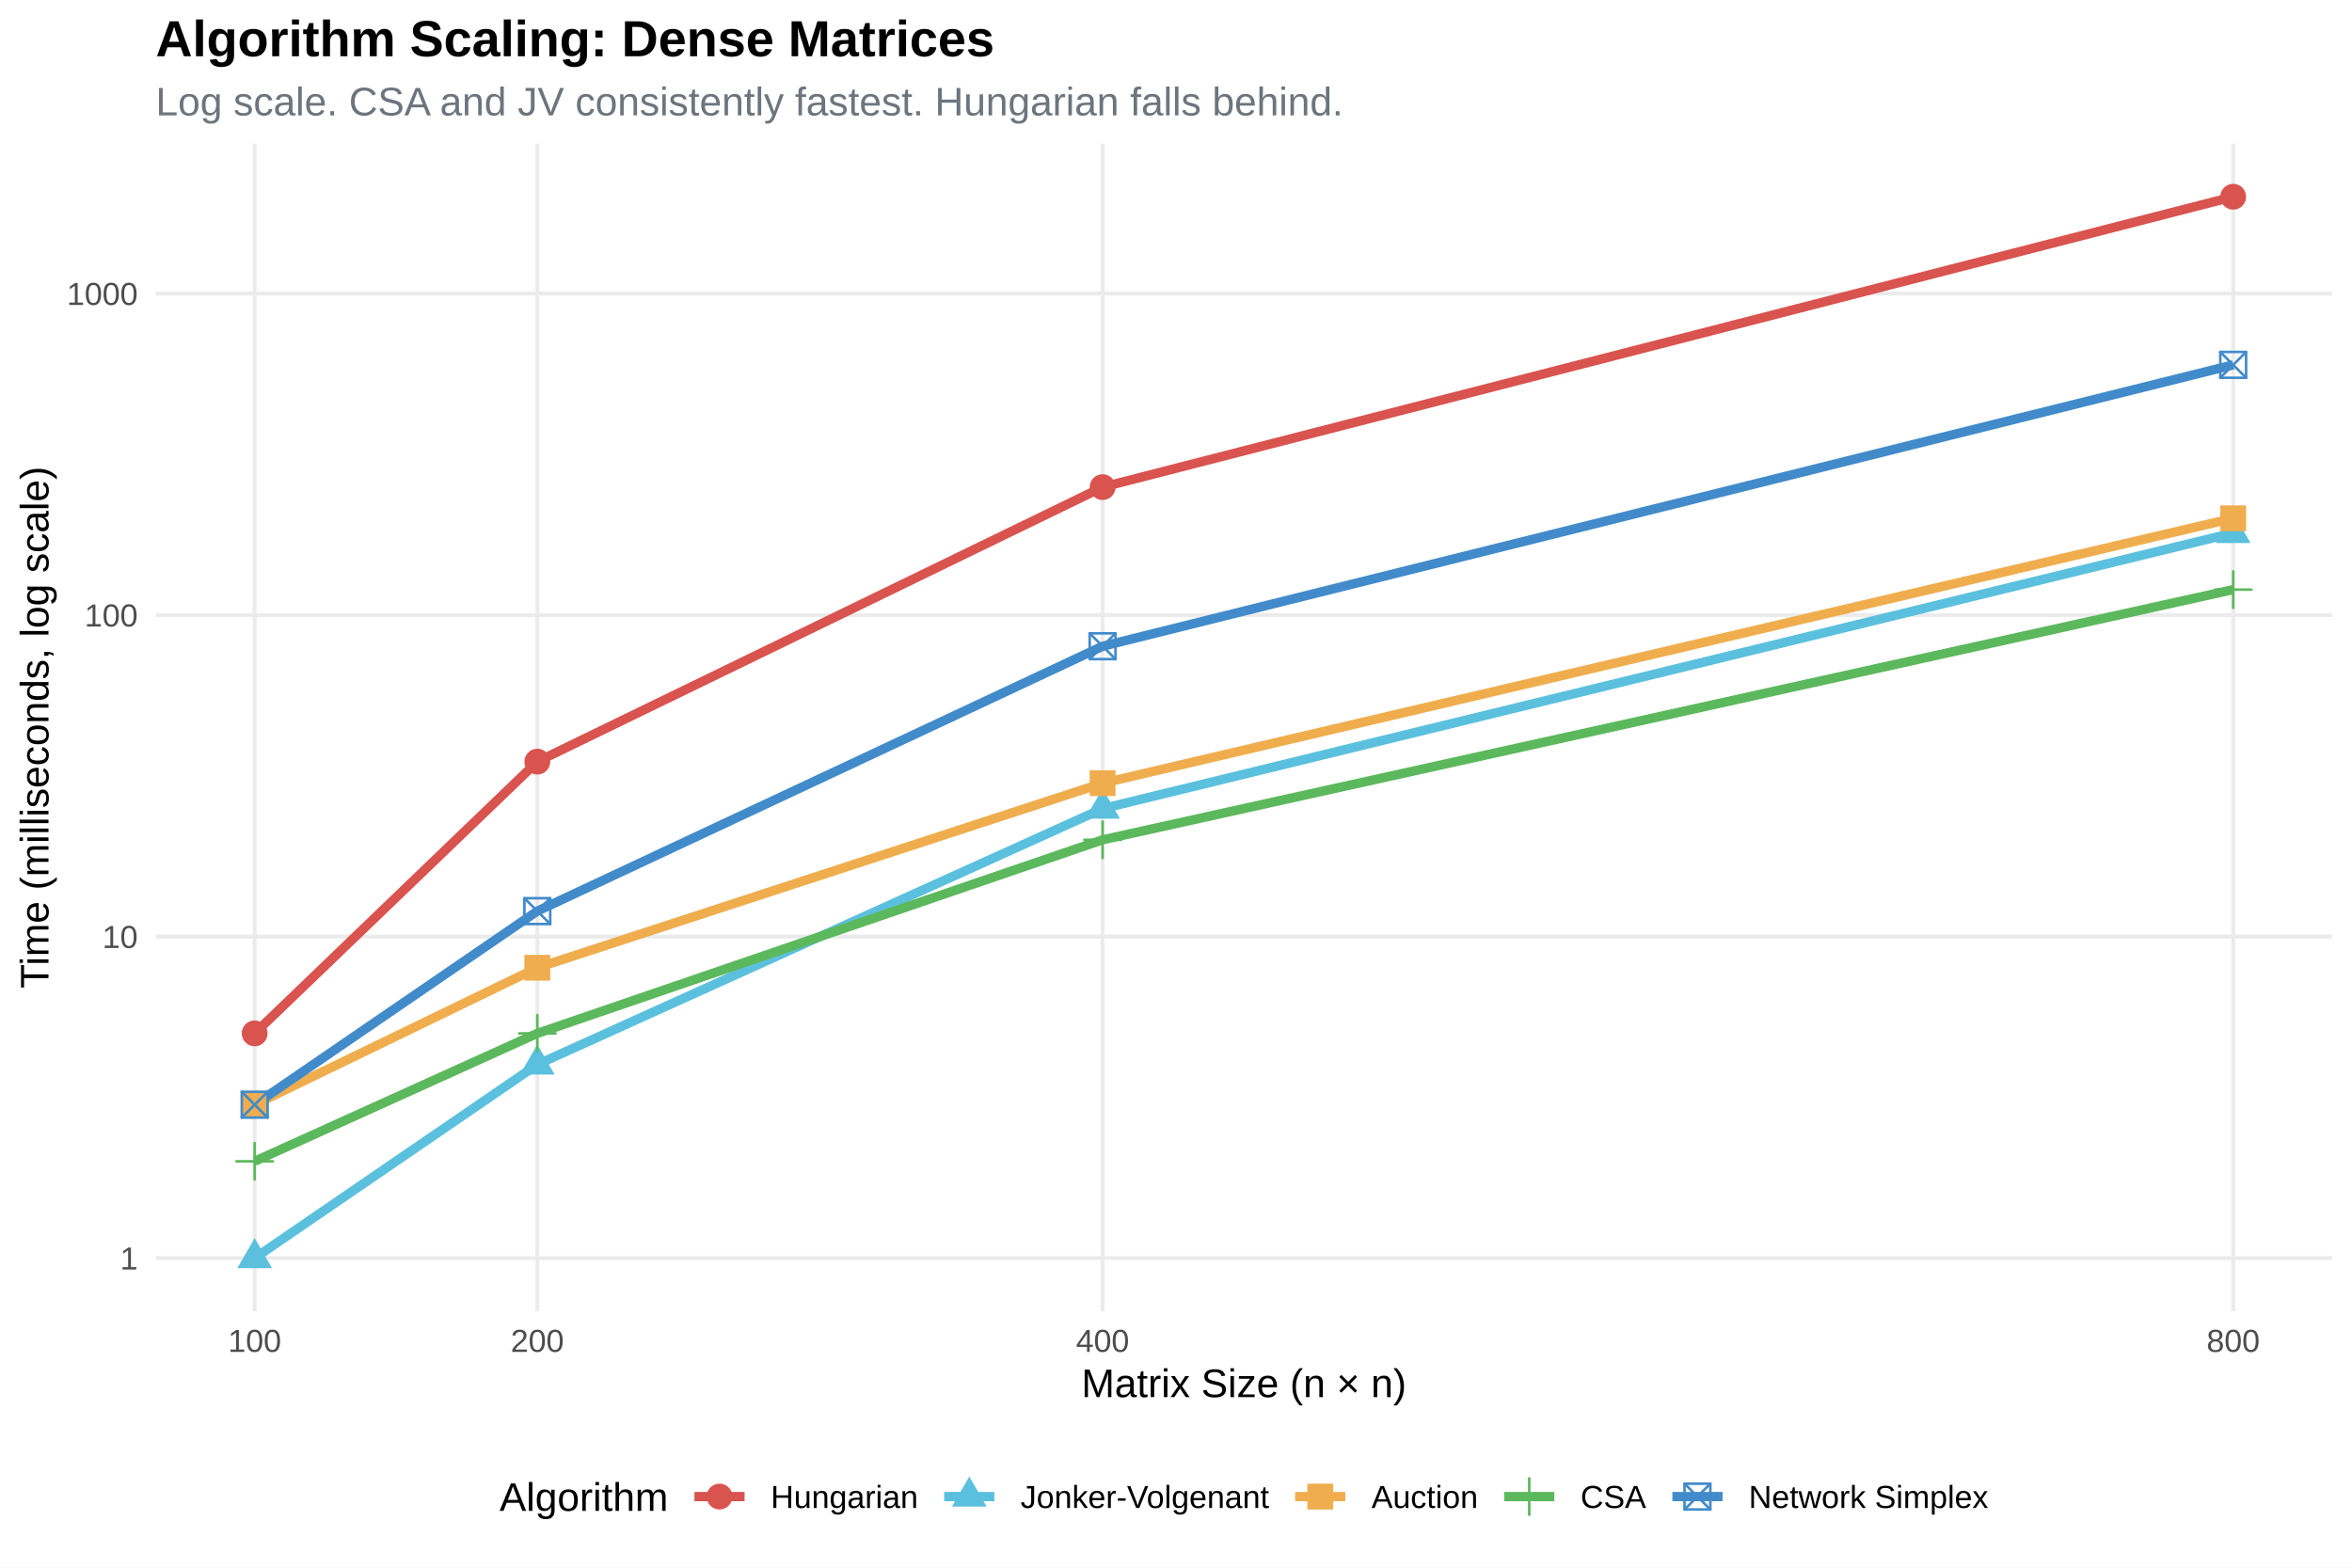
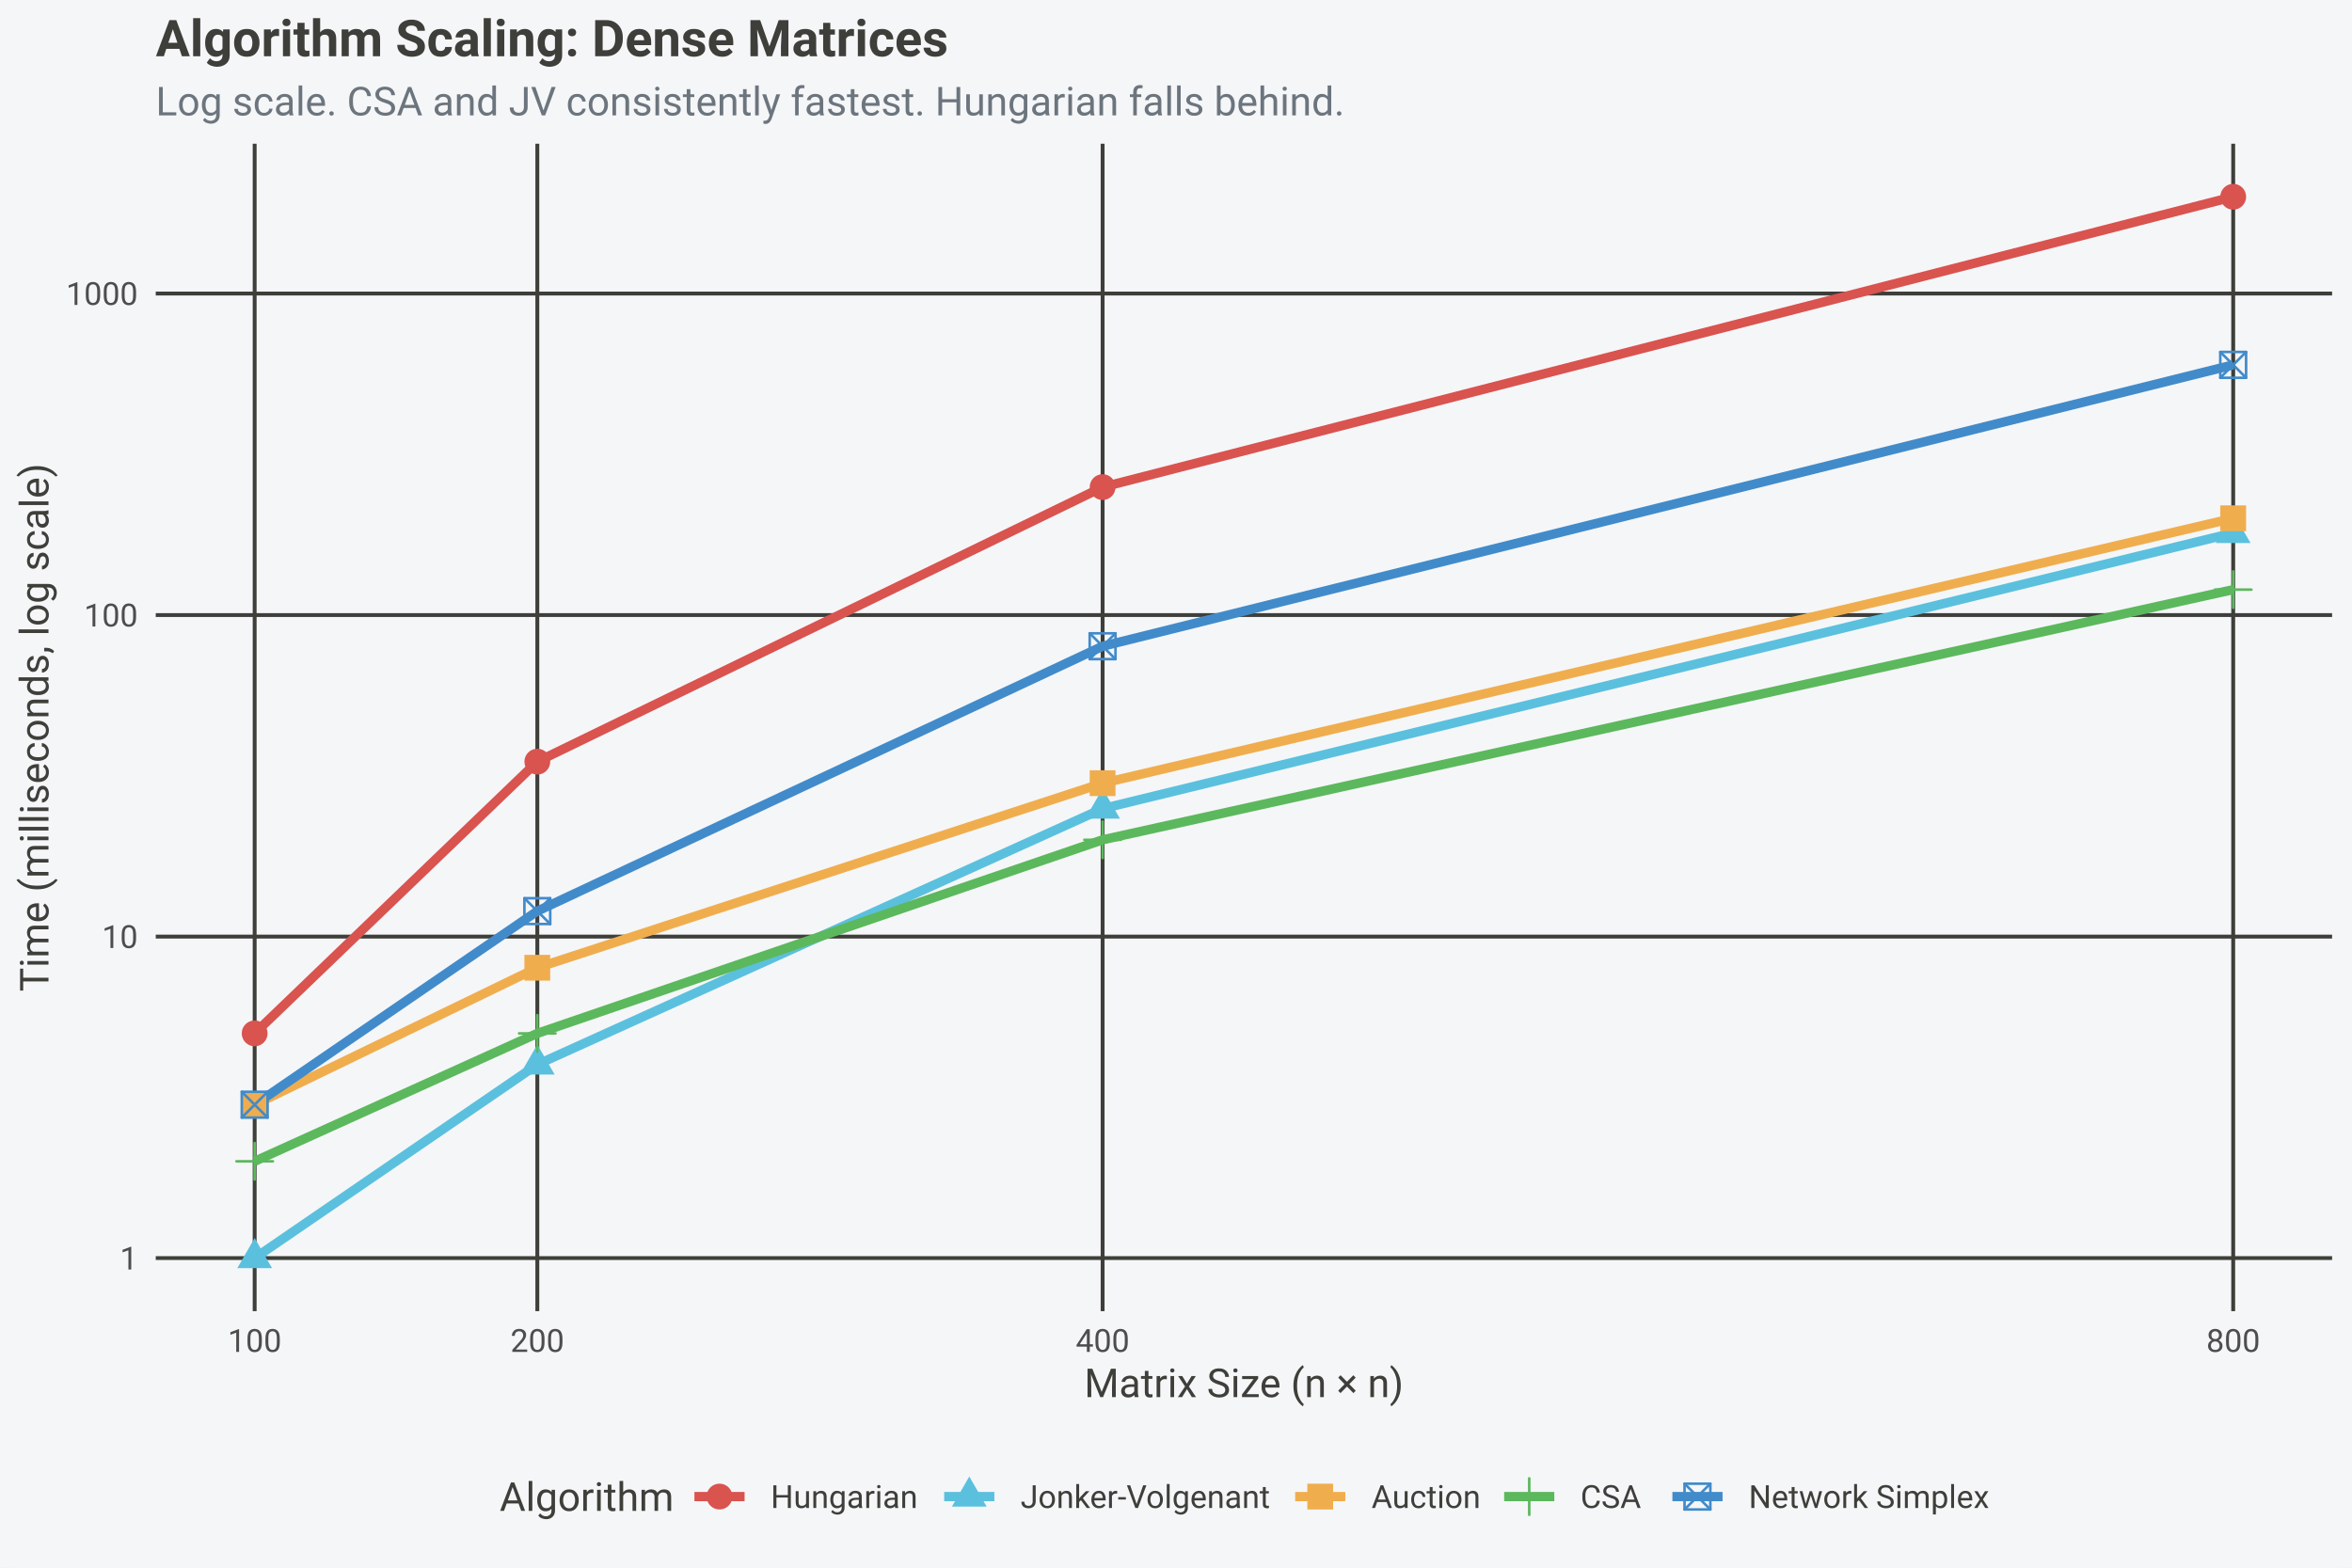
<svg xmlns="http://www.w3.org/2000/svg" width="648.00pt" height="432.00pt" viewBox="0 0 648.00 432.00">
  <g class="svglite">
    <defs>
      <style type="text/css">
-     .svglite line, .svglite polyline, .svglite polygon, .svglite path, .svglite rect, .svglite circle {
+     /* theme-aware-processed */
+     .svglite line, .svglite polyline, .svglite polygon, .svglite path, .svglite circle {
      fill: none;
-       stroke: #000000;
+       stroke: #3E3F3A;
+       stroke-linecap: round;
+       stroke-linejoin: round;
+       stroke-miterlimit: 10.00;
+     }
+     .svglite &gt; g &gt; rect {
+       fill: none;
+       stroke: #3E3F3A;
      stroke-linecap: round;
      stroke-linejoin: round;
      stroke-miterlimit: 10.00;
    }
    .svglite text {
      white-space: pre;
+       fill: #3E3F3A;
    }
    .svglite g.glyphgroup path {
      fill: inherit;
      stroke: none;
    }
  </style>
    </defs>
    <rect width="100%" height="100%" style="stroke: none; fill: #F5F6F8;" />
    <defs>
      <clipPath id="cpMC4wMHw2NDguMDB8MC4wMHw0MzIuMDA=">
        <rect x="0.00" y="0.00" width="648.00" height="432.00" />
      </clipPath>
    </defs>
    <g clip-path="url(#cpMC4wMHw2NDguMDB8MC4wMHw0MzIuMDA=)">
-       <rect x="0.00" y="0.00" width="648.00" height="432.00" style="stroke-width: 1.07; stroke: none; fill: #FFFFFF;" />
+       <rect rx="4" x="0.00" y="0.00" width="648.00" height="432.00" style="stroke-width: 1.07; stroke: none; fill: #F5F6F8;" />
    </g>
    <defs>
      <clipPath id="cpNDIuOTF8NjQyLjUyfDM5LjYwfDM2MS4zMQ==">
        <rect x="42.91" y="39.60" width="599.61" height="321.71" />
      </clipPath>
    </defs>
    <g clip-path="url(#cpNDIuOTF8NjQyLjUyfDM5LjYwfDM2MS4zMQ==)">
-       <polyline points="42.91,346.68 642.52,346.68 " style="stroke-width: 1.07; stroke: #EBEBEB; stroke-linecap: butt;" />
-       <polyline points="42.91,258.09 642.52,258.09 " style="stroke-width: 1.07; stroke: #EBEBEB; stroke-linecap: butt;" />
-       <polyline points="42.91,169.49 642.52,169.49 " style="stroke-width: 1.07; stroke: #EBEBEB; stroke-linecap: butt;" />
-       <polyline points="42.91,80.89 642.52,80.89 " style="stroke-width: 1.07; stroke: #EBEBEB; stroke-linecap: butt;" />
-       <polyline points="70.16,361.31 70.16,39.60 " style="stroke-width: 1.07; stroke: #EBEBEB; stroke-linecap: butt;" />
-       <polyline points="148.04,361.31 148.04,39.60 " style="stroke-width: 1.07; stroke: #EBEBEB; stroke-linecap: butt;" />
-       <polyline points="303.78,361.31 303.78,39.60 " style="stroke-width: 1.07; stroke: #EBEBEB; stroke-linecap: butt;" />
-       <polyline points="615.27,361.31 615.27,39.60 " style="stroke-width: 1.07; stroke: #EBEBEB; stroke-linecap: butt;" />
+       <polyline points="42.91,346.68 642.52,346.68 " style="stroke-width: 1.07; stroke: #3E3F3A; stroke-linecap: butt;" />
+       <polyline points="42.91,258.09 642.52,258.09 " style="stroke-width: 1.07; stroke: #3E3F3A; stroke-linecap: butt;" />
+       <polyline points="42.91,169.49 642.52,169.49 " style="stroke-width: 1.07; stroke: #3E3F3A; stroke-linecap: butt;" />
+       <polyline points="42.91,80.89 642.52,80.89 " style="stroke-width: 1.07; stroke: #3E3F3A; stroke-linecap: butt;" />
+       <polyline points="70.16,361.31 70.16,39.60 " style="stroke-width: 1.07; stroke: #3E3F3A; stroke-linecap: butt;" />
+       <polyline points="148.04,361.31 148.04,39.60 " style="stroke-width: 1.07; stroke: #3E3F3A; stroke-linecap: butt;" />
+       <polyline points="303.78,361.31 303.78,39.60 " style="stroke-width: 1.07; stroke: #3E3F3A; stroke-linecap: butt;" />
+       <polyline points="615.27,361.31 615.27,39.60 " style="stroke-width: 1.07; stroke: #3E3F3A; stroke-linecap: butt;" />
      <polyline points="70.16,284.76 148.04,209.88 303.78,134.23 615.27,54.22 " style="stroke-width: 2.56; stroke: #D9534F; stroke-linecap: butt;" />
      <polyline points="70.16,346.68 148.04,293.34 303.78,222.83 615.27,146.87 " style="stroke-width: 2.56; stroke: #5BC0DE; stroke-linecap: butt;" />
      <polyline points="70.16,304.41 148.04,266.67 303.78,215.82 615.27,142.82 " style="stroke-width: 2.56; stroke: #F0AD4E; stroke-linecap: butt;" />
      <polyline points="70.16,320.01 148.04,284.76 303.78,231.42 615.27,162.48 " style="stroke-width: 2.56; stroke: #5CB85C; stroke-linecap: butt;" />
      <polyline points="70.16,304.41 148.04,251.07 303.78,178.08 615.27,100.55 " style="stroke-width: 2.56; stroke: #428BCA; stroke-linecap: butt;" />
      <circle cx="70.16" cy="284.76" r="3.56" style="stroke-width: 0.71; stroke: none; fill: #D9534F;" />
      <polygon points="70.16,341.15 74.95,349.45 65.38,349.45 " style="stroke-width: 0.71; stroke: none; fill: #5BC0DE;" />
      <polygon points="66.61,307.97 73.72,307.97 73.72,300.86 66.61,300.86 " style="stroke-width: 0.71; stroke: none; fill: #F0AD4E;" />
      <line x1="65.14" y1="320.01" x2="75.19" y2="320.01" style="stroke-width: 0.71; stroke: #5CB85C;" />
      <line x1="70.16" y1="325.04" x2="70.16" y2="314.98" style="stroke-width: 0.71; stroke: #5CB85C;" />
      <rect x="66.61" y="300.86" width="7.11" height="7.11" style="stroke-width: 0.71; stroke: #428BCA;" />
      <line x1="66.61" y1="307.97" x2="73.72" y2="300.86" style="stroke-width: 0.71; stroke: #428BCA;" />
      <line x1="66.61" y1="300.86" x2="73.72" y2="307.97" style="stroke-width: 0.71; stroke: #428BCA;" />
      <circle cx="148.04" cy="209.88" r="3.56" style="stroke-width: 0.71; stroke: none; fill: #D9534F;" />
      <polygon points="148.04,287.81 152.82,296.11 143.25,296.11 " style="stroke-width: 0.71; stroke: none; fill: #5BC0DE;" />
      <polygon points="144.48,270.23 151.59,270.23 151.59,263.12 144.48,263.12 " style="stroke-width: 0.71; stroke: none; fill: #F0AD4E;" />
      <line x1="143.01" y1="284.76" x2="153.06" y2="284.76" style="stroke-width: 0.71; stroke: #5CB85C;" />
      <line x1="148.04" y1="289.78" x2="148.04" y2="279.73" style="stroke-width: 0.71; stroke: #5CB85C;" />
      <rect x="144.48" y="247.52" width="7.11" height="7.11" style="stroke-width: 0.71; stroke: #428BCA;" />
      <line x1="144.48" y1="254.63" x2="151.59" y2="247.52" style="stroke-width: 0.71; stroke: #428BCA;" />
      <line x1="144.48" y1="247.52" x2="151.59" y2="254.63" style="stroke-width: 0.71; stroke: #428BCA;" />
      <circle cx="303.78" cy="134.23" r="3.56" style="stroke-width: 0.71; stroke: none; fill: #D9534F;" />
      <polygon points="303.78,217.30 308.57,225.59 298.99,225.59 " style="stroke-width: 0.71; stroke: none; fill: #5BC0DE;" />
      <polygon points="300.22,219.37 307.33,219.37 307.33,212.26 300.22,212.26 " style="stroke-width: 0.71; stroke: none; fill: #F0AD4E;" />
      <line x1="298.75" y1="231.42" x2="308.81" y2="231.42" style="stroke-width: 0.71; stroke: #5CB85C;" />
      <line x1="303.78" y1="236.44" x2="303.78" y2="226.39" style="stroke-width: 0.71; stroke: #5CB85C;" />
      <rect x="300.22" y="174.52" width="7.11" height="7.11" style="stroke-width: 0.71; stroke: #428BCA;" />
      <line x1="300.22" y1="181.63" x2="307.33" y2="174.52" style="stroke-width: 0.71; stroke: #428BCA;" />
      <line x1="300.22" y1="174.52" x2="307.33" y2="181.63" style="stroke-width: 0.71; stroke: #428BCA;" />
      <circle cx="615.27" cy="54.22" r="3.56" style="stroke-width: 0.71; stroke: none; fill: #D9534F;" />
      <polygon points="615.27,141.35 620.05,149.64 610.48,149.64 " style="stroke-width: 0.71; stroke: none; fill: #5BC0DE;" />
      <polygon points="611.71,146.38 618.82,146.38 618.82,139.26 611.71,139.26 " style="stroke-width: 0.71; stroke: none; fill: #F0AD4E;" />
      <line x1="610.24" y1="162.48" x2="620.29" y2="162.48" style="stroke-width: 0.71; stroke: #5CB85C;" />
      <line x1="615.27" y1="167.50" x2="615.27" y2="157.45" style="stroke-width: 0.71; stroke: #5CB85C;" />
      <rect x="611.71" y="96.99" width="7.11" height="7.11" style="stroke-width: 0.71; stroke: #428BCA;" />
      <line x1="611.71" y1="104.10" x2="618.82" y2="96.99" style="stroke-width: 0.71; stroke: #428BCA;" />
      <line x1="611.71" y1="96.99" x2="618.82" y2="104.10" style="stroke-width: 0.71; stroke: #428BCA;" />
    </g>
    <g clip-path="url(#cpMC4wMHw2NDguMDB8MC4wMHw0MzIuMDA=)">
-       <text x="37.98" y="349.83" text-anchor="end" style="font-size: 8.80px;fill: #4D4D4D; font-family: &quot;Arial&quot;;" textLength="4.89px" lengthAdjust="spacingAndGlyphs">1</text>
-       <text x="37.98" y="261.24" text-anchor="end" style="font-size: 8.80px;fill: #4D4D4D; font-family: &quot;Arial&quot;;" textLength="9.78px" lengthAdjust="spacingAndGlyphs">10</text>
-       <text x="37.98" y="172.64" text-anchor="end" style="font-size: 8.80px;fill: #4D4D4D; font-family: &quot;Arial&quot;;" textLength="14.67px" lengthAdjust="spacingAndGlyphs">100</text>
-       <text x="37.98" y="84.04" text-anchor="end" style="font-size: 8.80px;fill: #4D4D4D; font-family: &quot;Arial&quot;;" textLength="19.56px" lengthAdjust="spacingAndGlyphs">1000</text>
-       <text x="70.16" y="372.54" text-anchor="middle" style="font-size: 8.80px;fill: #4D4D4D; font-family: &quot;Arial&quot;;" textLength="14.67px" lengthAdjust="spacingAndGlyphs">100</text>
-       <text x="148.04" y="372.54" text-anchor="middle" style="font-size: 8.80px;fill: #4D4D4D; font-family: &quot;Arial&quot;;" textLength="14.67px" lengthAdjust="spacingAndGlyphs">200</text>
-       <text x="303.78" y="372.54" text-anchor="middle" style="font-size: 8.80px;fill: #4D4D4D; font-family: &quot;Arial&quot;;" textLength="14.67px" lengthAdjust="spacingAndGlyphs">400</text>
-       <text x="615.27" y="372.54" text-anchor="middle" style="font-size: 8.80px;fill: #4D4D4D; font-family: &quot;Arial&quot;;" textLength="14.67px" lengthAdjust="spacingAndGlyphs">800</text>
-       <text x="342.71" y="385.00" text-anchor="middle" style="font-size: 11.00px; font-family: &quot;Arial&quot;;" textLength="89.58px" lengthAdjust="spacingAndGlyphs">Matrix Size (n × n)</text>
-       <text transform="translate(13.36,200.45) rotate(-90)" text-anchor="middle" style="font-size: 11.00px; font-family: &quot;Arial&quot;;" textLength="143.88px" lengthAdjust="spacingAndGlyphs">Time (milliseconds, log scale)</text>
-       <text x="137.64" y="416.34" style="font-size: 11.00px; font-family: &quot;Arial&quot;;" textLength="46.47px" lengthAdjust="spacingAndGlyphs">Algorithm</text>
+       <text x="37.98" y="349.83" text-anchor="end" style="font-size: 8.80px;fill: #4D4D4D; font-family: &quot;Roboto&quot;, -apple-system, BlinkMacSystemFont, &quot;Segoe UI&quot;, system-ui, sans-serif;" textLength="4.89px" lengthAdjust="spacingAndGlyphs">1</text>
+       <text x="37.98" y="261.24" text-anchor="end" style="font-size: 8.80px;fill: #4D4D4D; font-family: &quot;Roboto&quot;, -apple-system, BlinkMacSystemFont, &quot;Segoe UI&quot;, system-ui, sans-serif;" textLength="9.78px" lengthAdjust="spacingAndGlyphs">10</text>
+       <text x="37.98" y="172.64" text-anchor="end" style="font-size: 8.80px;fill: #4D4D4D; font-family: &quot;Roboto&quot;, -apple-system, BlinkMacSystemFont, &quot;Segoe UI&quot;, system-ui, sans-serif;" textLength="14.67px" lengthAdjust="spacingAndGlyphs">100</text>
+       <text x="37.98" y="84.04" text-anchor="end" style="font-size: 8.80px;fill: #4D4D4D; font-family: &quot;Roboto&quot;, -apple-system, BlinkMacSystemFont, &quot;Segoe UI&quot;, system-ui, sans-serif;" textLength="19.56px" lengthAdjust="spacingAndGlyphs">1000</text>
+       <text x="70.16" y="372.54" text-anchor="middle" style="font-size: 8.80px;fill: #4D4D4D; font-family: &quot;Roboto&quot;, -apple-system, BlinkMacSystemFont, &quot;Segoe UI&quot;, system-ui, sans-serif;" textLength="14.67px" lengthAdjust="spacingAndGlyphs">100</text>
+       <text x="148.04" y="372.54" text-anchor="middle" style="font-size: 8.80px;fill: #4D4D4D; font-family: &quot;Roboto&quot;, -apple-system, BlinkMacSystemFont, &quot;Segoe UI&quot;, system-ui, sans-serif;" textLength="14.67px" lengthAdjust="spacingAndGlyphs">200</text>
+       <text x="303.78" y="372.54" text-anchor="middle" style="font-size: 8.80px;fill: #4D4D4D; font-family: &quot;Roboto&quot;, -apple-system, BlinkMacSystemFont, &quot;Segoe UI&quot;, system-ui, sans-serif;" textLength="14.67px" lengthAdjust="spacingAndGlyphs">400</text>
+       <text x="615.27" y="372.54" text-anchor="middle" style="font-size: 8.80px;fill: #4D4D4D; font-family: &quot;Roboto&quot;, -apple-system, BlinkMacSystemFont, &quot;Segoe UI&quot;, system-ui, sans-serif;" textLength="14.67px" lengthAdjust="spacingAndGlyphs">800</text>
+       <text x="342.71" y="385.00" text-anchor="middle" style="font-size: 11.00px; font-family: &quot;Roboto&quot;, -apple-system, BlinkMacSystemFont, &quot;Segoe UI&quot;, system-ui, sans-serif;" textLength="89.58px" lengthAdjust="spacingAndGlyphs">Matrix Size (n × n)</text>
+       <text transform="translate(13.36,200.45) rotate(-90)" text-anchor="middle" style="font-size: 11.00px; font-family: &quot;Roboto&quot;, -apple-system, BlinkMacSystemFont, &quot;Segoe UI&quot;, system-ui, sans-serif;" textLength="143.88px" lengthAdjust="spacingAndGlyphs">Time (milliseconds, log scale)</text>
+       <text x="137.64" y="416.34" style="font-size: 11.00px; font-family: &quot;Roboto&quot;, -apple-system, BlinkMacSystemFont, &quot;Segoe UI&quot;, system-ui, sans-serif;" textLength="46.47px" lengthAdjust="spacingAndGlyphs">Algorithm</text>
      <line x1="191.32" y1="412.40" x2="205.14" y2="412.40" style="stroke-width: 2.56; stroke: #D9534F; stroke-linecap: butt;" />
      <circle cx="198.23" cy="412.40" r="3.56" style="stroke-width: 0.71; stroke: none; fill: #D9534F;" />
      <line x1="260.13" y1="412.40" x2="273.96" y2="412.40" style="stroke-width: 2.56; stroke: #5BC0DE; stroke-linecap: butt;" />
      <polygon points="267.05,406.87 271.83,415.17 262.26,415.17 " style="stroke-width: 0.71; stroke: none; fill: #5BC0DE;" />
      <line x1="356.83" y1="412.40" x2="370.65" y2="412.40" style="stroke-width: 2.56; stroke: #F0AD4E; stroke-linecap: butt;" />
      <polygon points="360.18,415.96 367.29,415.96 367.29,408.85 360.18,408.85 " style="stroke-width: 0.71; stroke: none; fill: #F0AD4E;" />
      <line x1="414.41" y1="412.40" x2="428.23" y2="412.40" style="stroke-width: 2.56; stroke: #5CB85C; stroke-linecap: butt;" />
      <line x1="416.29" y1="412.40" x2="426.35" y2="412.40" style="stroke-width: 0.71; stroke: #5CB85C;" />
      <line x1="421.32" y1="417.43" x2="421.32" y2="407.37" style="stroke-width: 0.71; stroke: #5CB85C;" />
      <line x1="460.76" y1="412.40" x2="474.58" y2="412.40" style="stroke-width: 2.56; stroke: #428BCA; stroke-linecap: butt;" />
      <rect x="464.11" y="408.85" width="7.11" height="7.11" style="stroke-width: 0.71; stroke: #428BCA;" />
      <line x1="464.11" y1="415.96" x2="471.22" y2="408.85" style="stroke-width: 0.71; stroke: #428BCA;" />
      <line x1="464.11" y1="408.85" x2="471.22" y2="415.96" style="stroke-width: 0.71; stroke: #428BCA;" />
-       <text x="212.35" y="415.55" style="font-size: 8.80px; font-family: &quot;Arial&quot;;" textLength="40.58px" lengthAdjust="spacingAndGlyphs">Hungarian</text>
-       <text x="281.17" y="415.55" style="font-size: 8.80px; font-family: &quot;Arial&quot;;" textLength="68.45px" lengthAdjust="spacingAndGlyphs">Jonker-Volgenant</text>
-       <text x="377.86" y="415.55" style="font-size: 8.80px; font-family: &quot;Arial&quot;;" textLength="29.34px" lengthAdjust="spacingAndGlyphs">Auction</text>
-       <text x="435.44" y="415.55" style="font-size: 8.80px; font-family: &quot;Arial&quot;;" textLength="18.11px" lengthAdjust="spacingAndGlyphs">CSA</text>
-       <text x="481.79" y="415.55" style="font-size: 8.80px; font-family: &quot;Arial&quot;;" textLength="66.00px" lengthAdjust="spacingAndGlyphs">Network Simplex</text>
-       <text x="42.91" y="31.80" style="font-size: 11.00px;fill: #6C757D; font-family: &quot;Arial&quot;;" textLength="327.39px" lengthAdjust="spacingAndGlyphs">Log scale. CSA and JV consistently fastest. Hungarian falls behind.</text>
-       <text x="42.91" y="15.50" style="font-size: 14.00px; font-weight: bold; font-family: &quot;Arial&quot;;" textLength="230.98px" lengthAdjust="spacingAndGlyphs">Algorithm Scaling: Dense Matrices</text>
+       <text x="212.35" y="415.55" style="font-size: 8.80px; font-family: &quot;Roboto&quot;, -apple-system, BlinkMacSystemFont, &quot;Segoe UI&quot;, system-ui, sans-serif;" textLength="40.58px" lengthAdjust="spacingAndGlyphs">Hungarian</text>
+       <text x="281.17" y="415.55" style="font-size: 8.80px; font-family: &quot;Roboto&quot;, -apple-system, BlinkMacSystemFont, &quot;Segoe UI&quot;, system-ui, sans-serif;" textLength="68.45px" lengthAdjust="spacingAndGlyphs">Jonker-Volgenant</text>
+       <text x="377.86" y="415.55" style="font-size: 8.80px; font-family: &quot;Roboto&quot;, -apple-system, BlinkMacSystemFont, &quot;Segoe UI&quot;, system-ui, sans-serif;" textLength="29.34px" lengthAdjust="spacingAndGlyphs">Auction</text>
+       <text x="435.44" y="415.55" style="font-size: 8.80px; font-family: &quot;Roboto&quot;, -apple-system, BlinkMacSystemFont, &quot;Segoe UI&quot;, system-ui, sans-serif;" textLength="18.11px" lengthAdjust="spacingAndGlyphs">CSA</text>
+       <text x="481.79" y="415.55" style="font-size: 8.80px; font-family: &quot;Roboto&quot;, -apple-system, BlinkMacSystemFont, &quot;Segoe UI&quot;, system-ui, sans-serif;" textLength="66.00px" lengthAdjust="spacingAndGlyphs">Network Simplex</text>
+       <text x="42.91" y="31.80" style="font-size: 11.00px;fill: #6C757D; font-family: &quot;Roboto&quot;, -apple-system, BlinkMacSystemFont, &quot;Segoe UI&quot;, system-ui, sans-serif;" textLength="327.39px" lengthAdjust="spacingAndGlyphs">Log scale. CSA and JV consistently fastest. Hungarian falls behind.</text>
+       <text x="42.91" y="15.50" style="font-size: 14.00px; font-weight: bold; font-family: &quot;Roboto&quot;, -apple-system, BlinkMacSystemFont, &quot;Segoe UI&quot;, system-ui, sans-serif;" textLength="230.98px" lengthAdjust="spacingAndGlyphs">Algorithm Scaling: Dense Matrices</text>
    </g>
  </g>
</svg>
